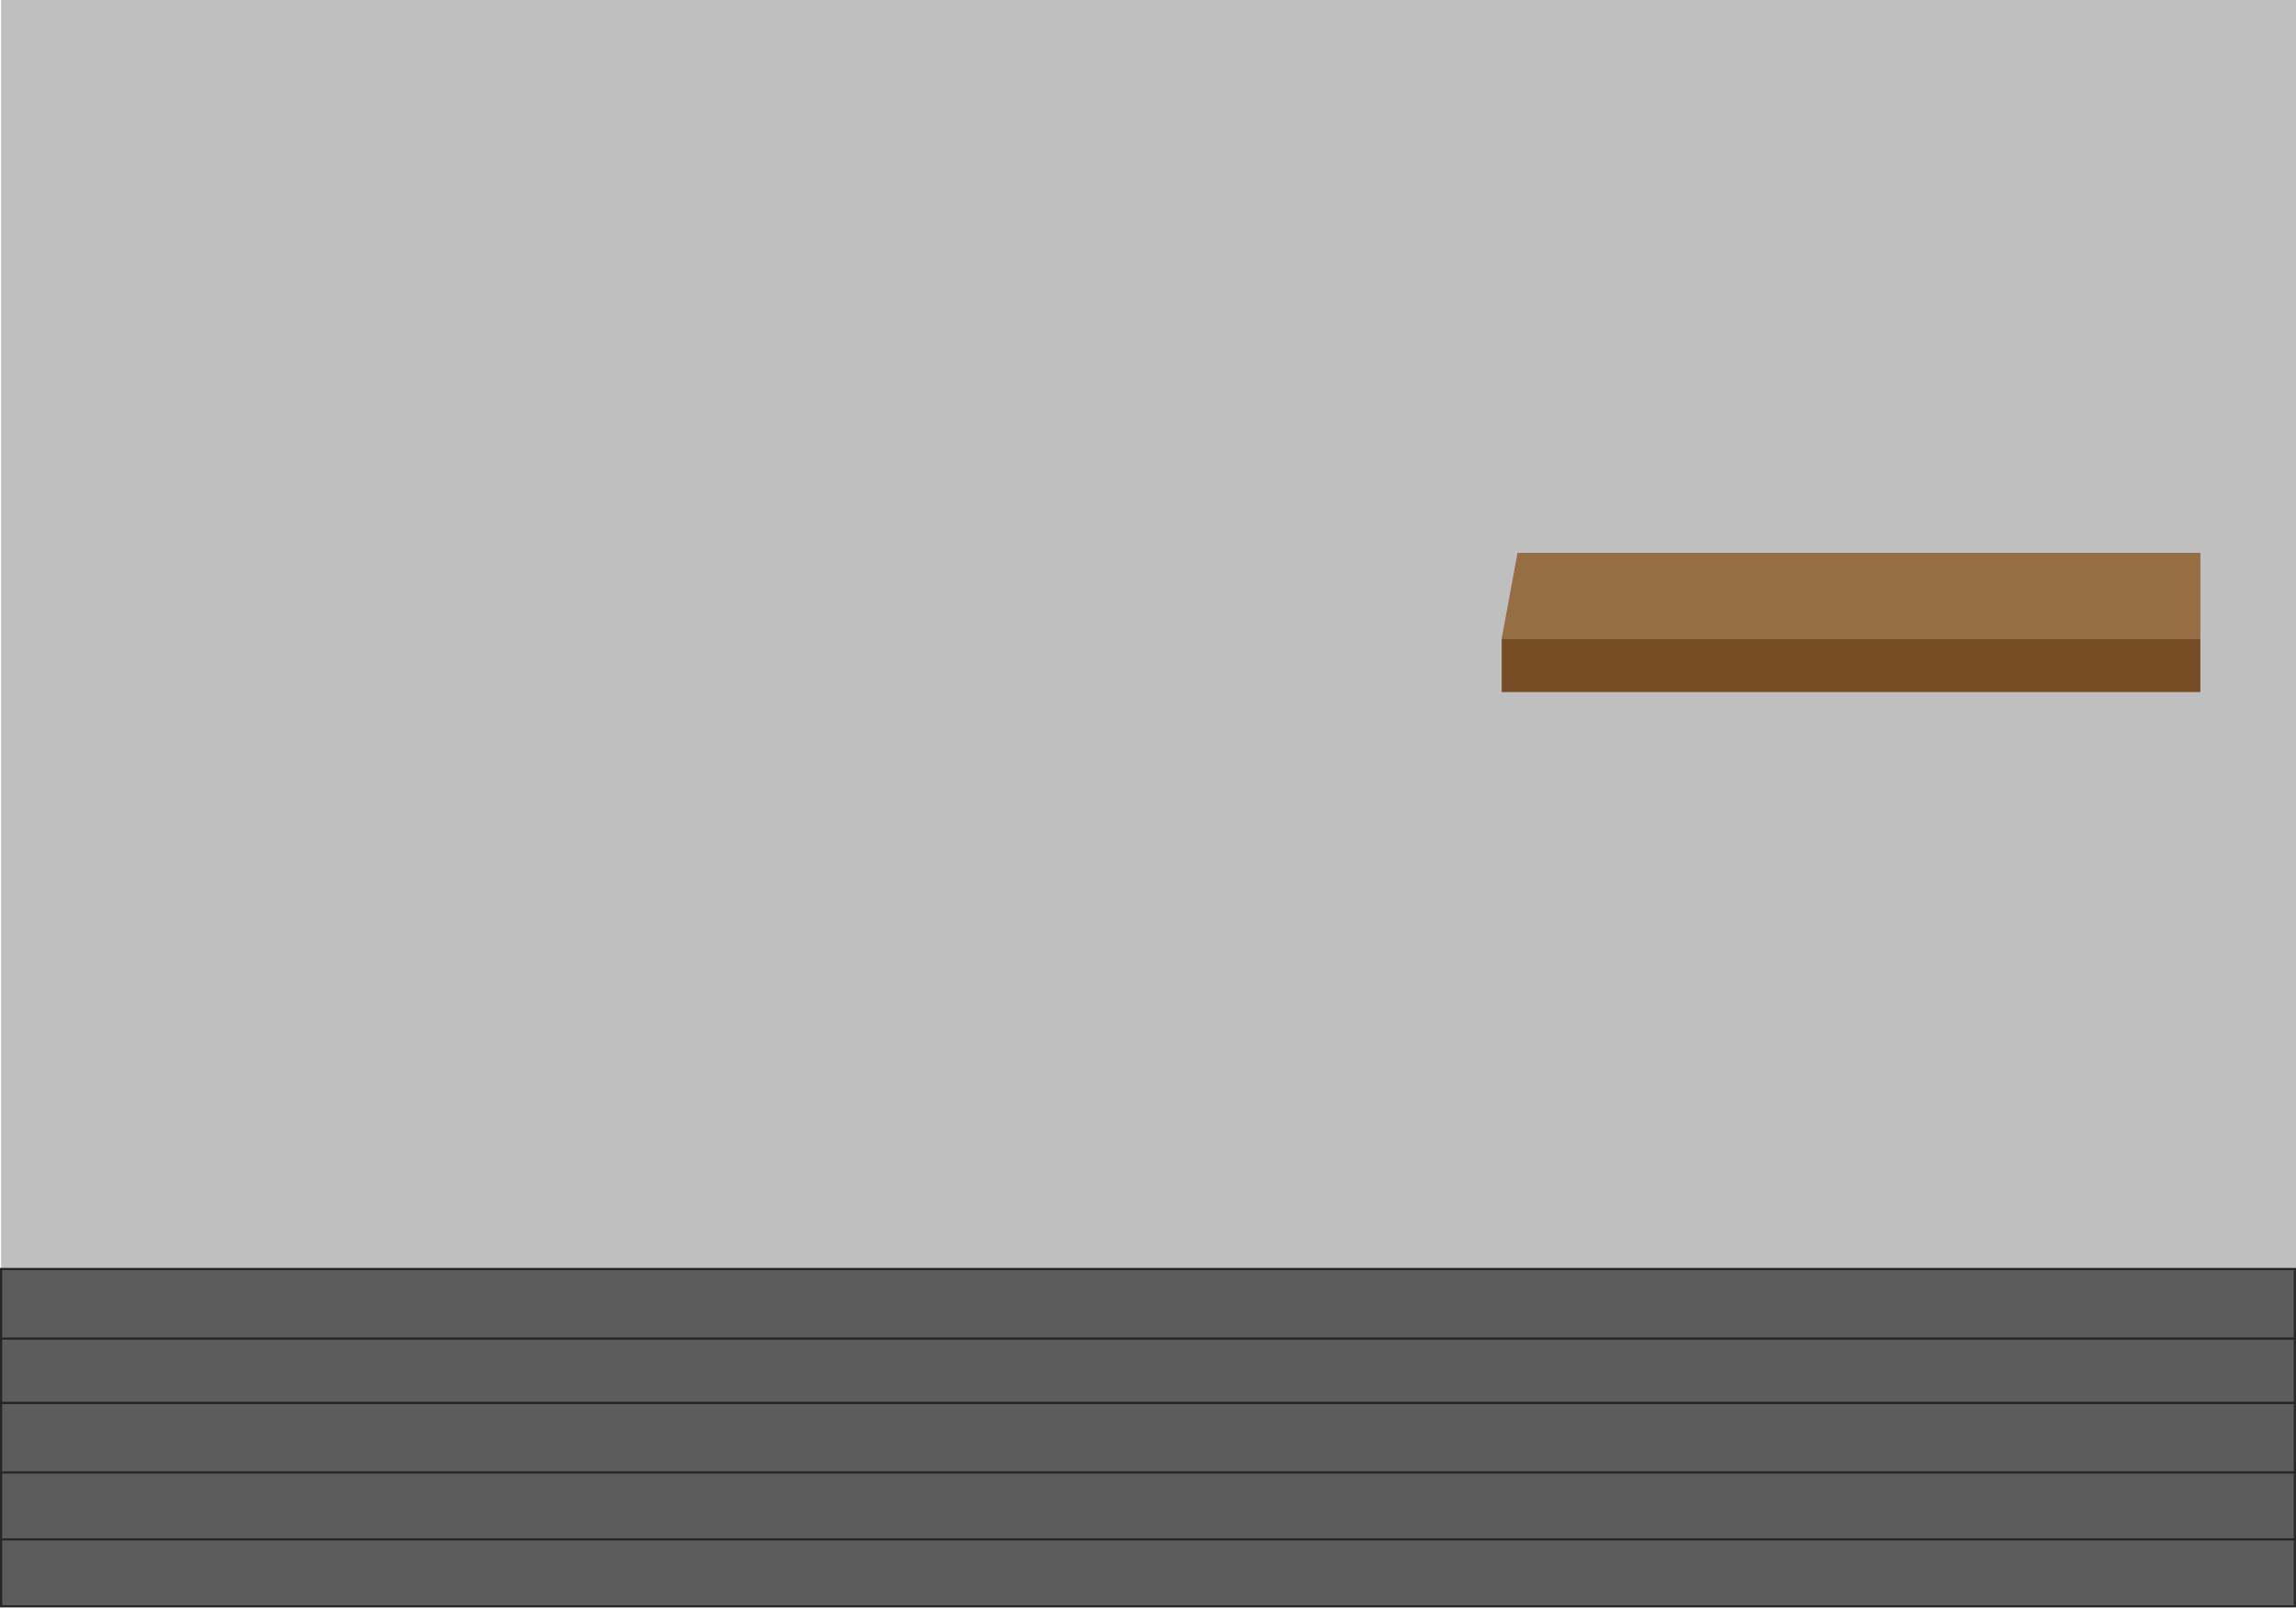
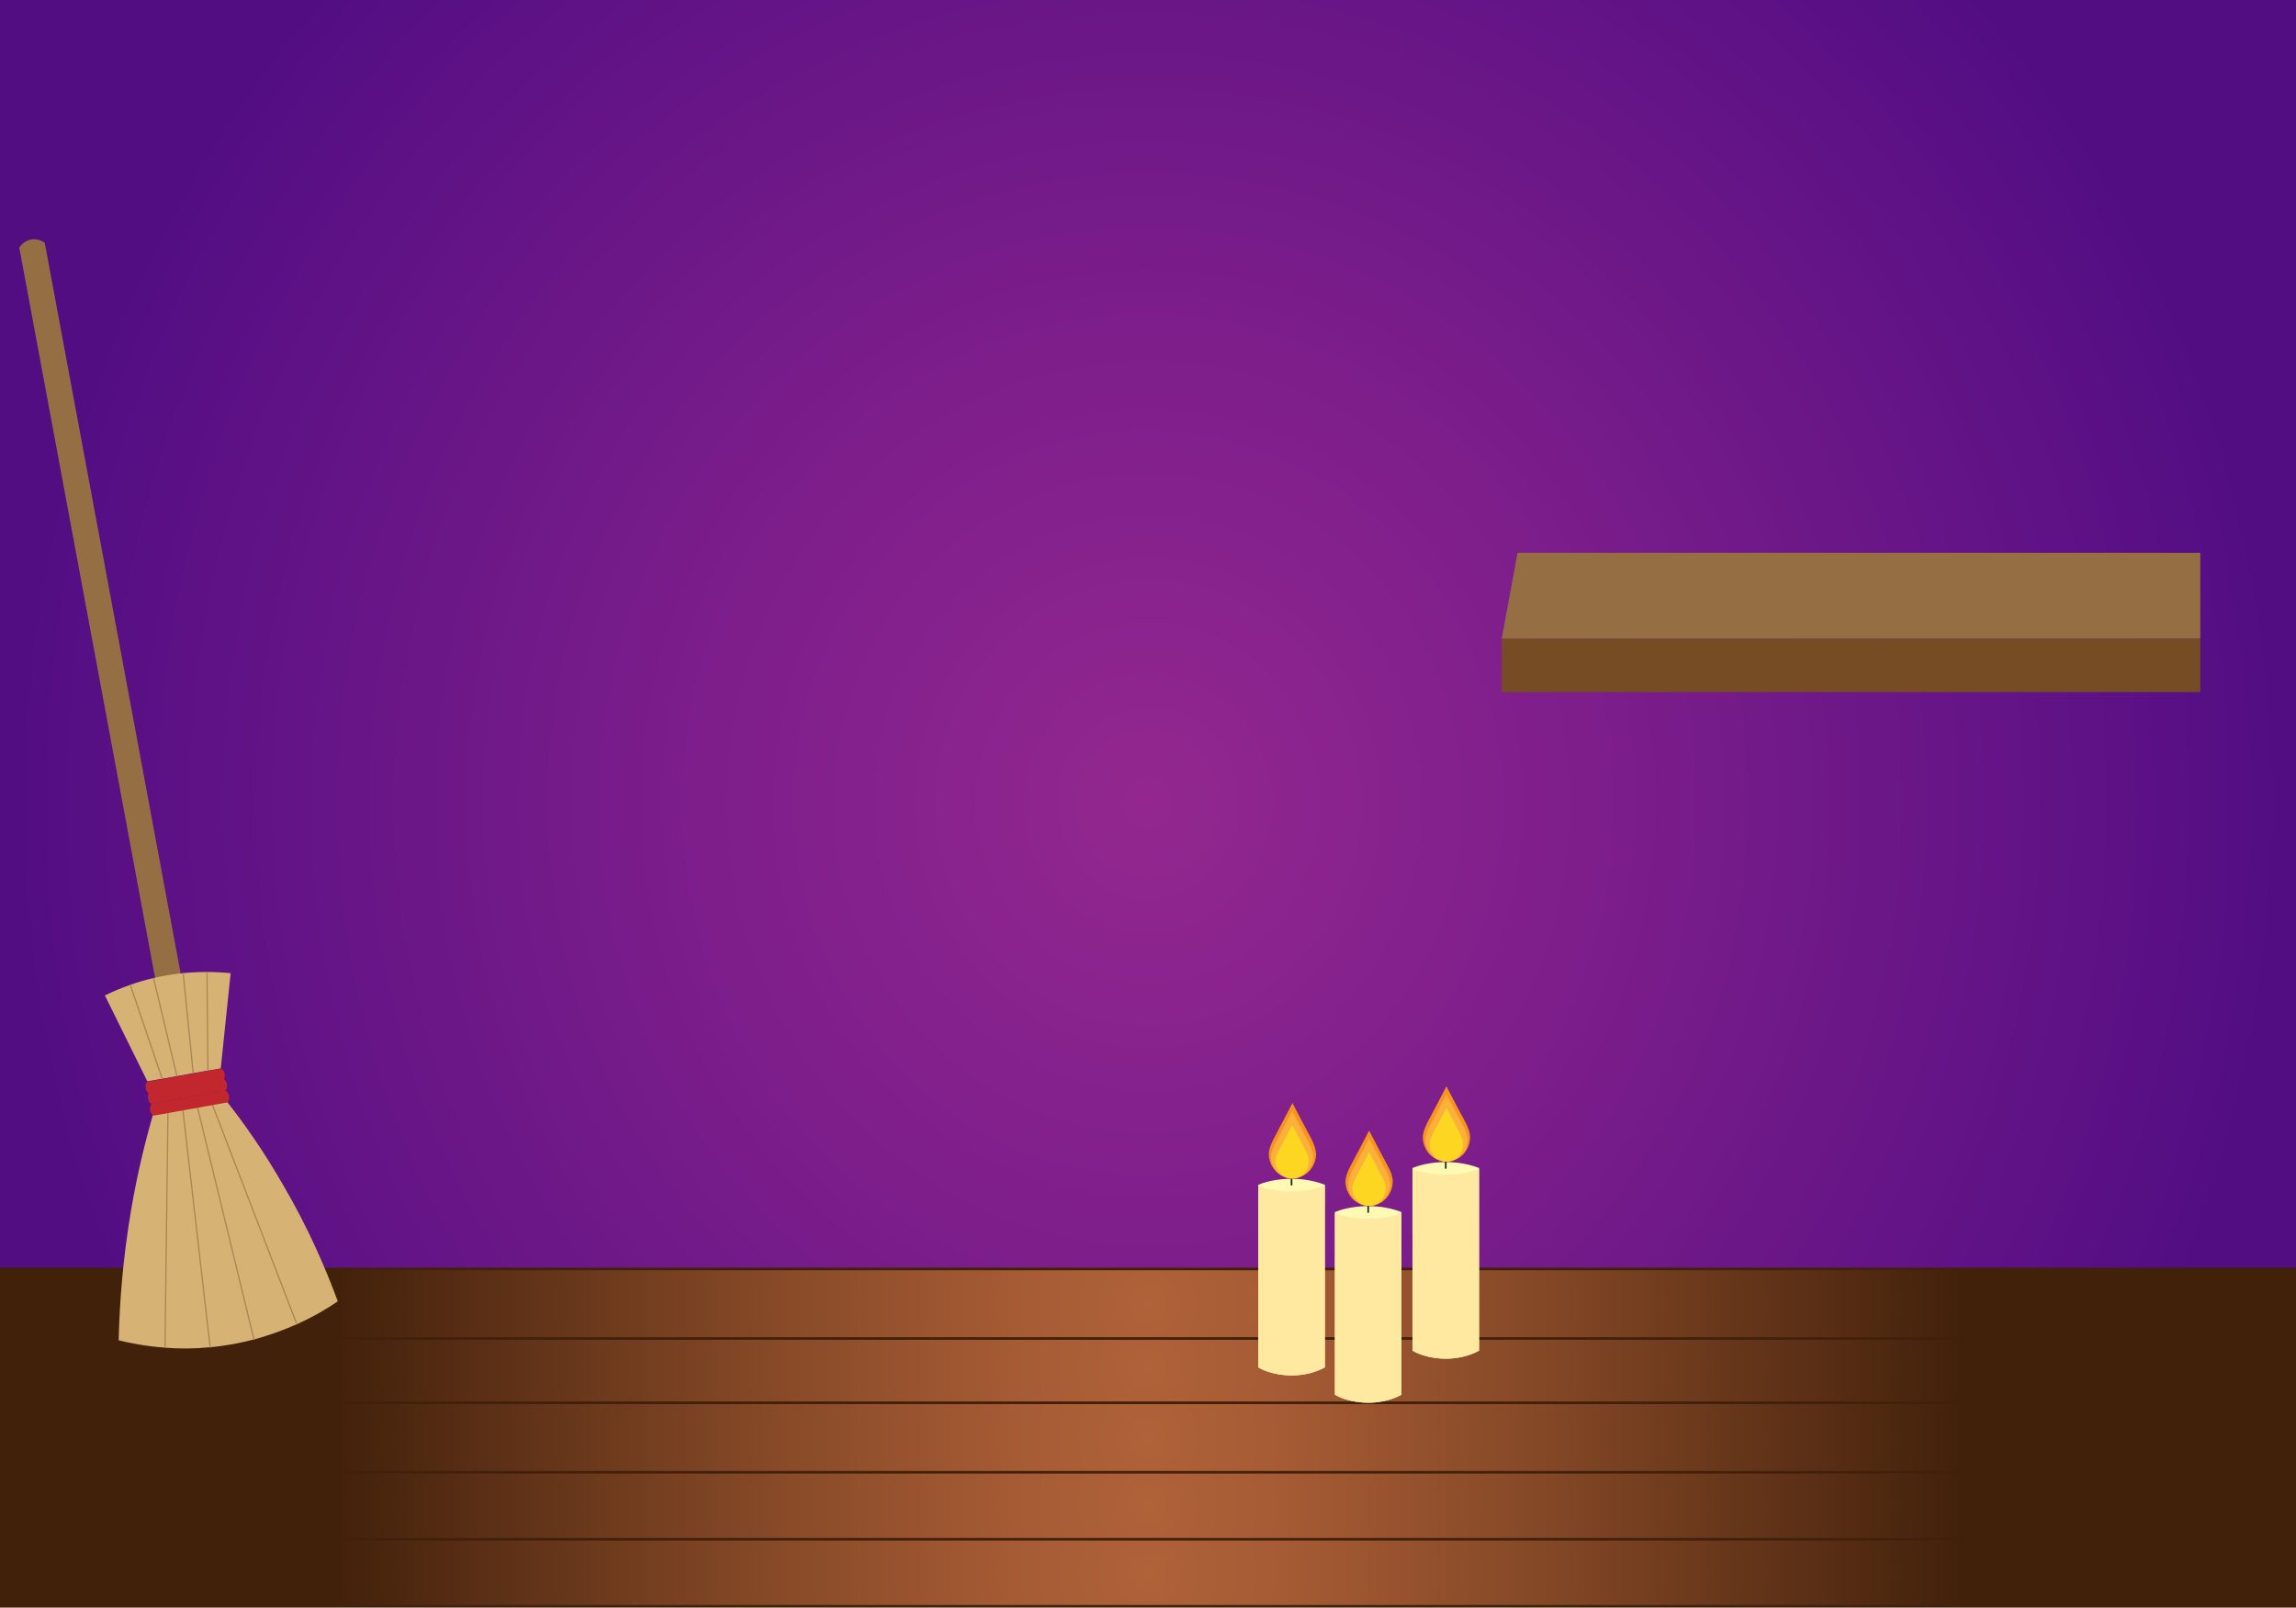
- <svg xmlns="http://www.w3.org/2000/svg" id="Layer_2" data-name="Layer 2" viewBox="0 0 1000.47 700.47">
-   <defs>
-     <style>
-       .cls-1 {
-         fill: #bfbfbf;
-       }
- 
-       .cls-2 {
-         fill: #966e44;
-       }
- 
-       .cls-3 {
-         fill: #754c24;
-       }
- 
-       .cls-4 {
-         fill: #5c5c5c;
-         stroke: #262626;
-         stroke-miterlimit: 10;
-         stroke-width: .95px;
-       }
-     </style>
-   </defs>
-   <g id="Layer_1-2" data-name="Layer 1">
+ <svg xmlns="http://www.w3.org/2000/svg" version="1.1" id="Layer_2_00000057108700822018874200000016591534994223042488_" x="0px" y="0px" viewBox="0 0 1000.5 700.5" style="enable-background:new 0 0 1000.5 700.5;" xml:space="preserve">
+   <style type="text/css">
+ 	.st0{fill:url(#SVGID_1_);}
+ 	
+ 		.st1{fill:url(#SVGID_00000054966063012565780520000002568602299930880128_);stroke:#42210B;stroke-width:1.139;stroke-miterlimit:10;}
+ 	
+ 		.st2{fill:url(#SVGID_00000085240048728248952120000004692637992677946008_);stroke:#42210B;stroke-width:1.139;stroke-miterlimit:10;}
+ 	
+ 		.st3{fill:url(#SVGID_00000055672822045408576250000003385592549175753109_);stroke:#42210B;stroke-width:1.139;stroke-miterlimit:10;}
+ 	
+ 		.st4{fill:url(#SVGID_00000088095434463997881760000013508978713228455326_);stroke:#42210B;stroke-width:1.139;stroke-miterlimit:10;}
+ 	
+ 		.st5{fill:url(#SVGID_00000158018630368644650220000000791811544057913483_);stroke:#42210B;stroke-width:1.139;stroke-miterlimit:10;}
+ 	.st6{fill:#754C24;}
+ 	.st7{fill:#966E44;}
+ 	.st8{fill:#D7B275;}
+ 	.st9{fill:none;stroke:#AD8653;stroke-width:0.562;stroke-miterlimit:10;}
+ 	.st10{fill:#283A51;}
+ 	.st11{fill:#C1272D;}
+ 	.st12{fill:#FFF9B4;}
+ 	.st13{fill:#FFE89F;}
+ 	.st14{fill:none;stroke:#262626;stroke-width:0.726;stroke-miterlimit:10;}
+ 	.st15{fill:#F7931E;}
+ 	.st16{fill:#FBB03B;}
+ 	.st17{fill:#FCD621;}
+ </style>
+   <radialGradient id="SVGID_1_" cx="415.792" cy="1859.991" r="448.356" gradientTransform="matrix(1.1116 0 0 1.1667 38.0556 -1820.051)" gradientUnits="userSpaceOnUse">
+     <stop offset="0" style="stop-color:#93278F" />
+     <stop offset="0.39" style="stop-color:#7D1E8B" />
+     <stop offset="1" style="stop-color:#520D83" />
+   </radialGradient>
+   <polygon class="st0" points="0,0 0,485.1 0,700 1000.5,700 1000.5,0 " />
+   <g>
+     <radialGradient id="SVGID_00000107572495785370450380000001842832252819079821_" cx="415.703" cy="2225.995" r="317.974" gradientTransform="matrix(1.1118 0 0 1.1667 38.0712 -1912.218)" gradientUnits="userSpaceOnUse">
+       <stop offset="0" style="stop-color:#B06239" />
+       <stop offset="0.17" style="stop-color:#A55B34" />
+       <stop offset="0.47" style="stop-color:#864927" />
+       <stop offset="0.86" style="stop-color:#552C13" />
+       <stop offset="1" style="stop-color:#42210B" />
+     </radialGradient>
+     <rect x="0.5" y="669.7" style="fill:url(#SVGID_00000107572495785370450380000001842832252819079821_);stroke:#42210B;stroke-width:1.139;stroke-miterlimit:10;" width="999.5" height="30.3" />
+     <radialGradient id="SVGID_00000018923839290767815600000007720330909028628143_" cx="415.703" cy="2200.967" r="317.974" gradientTransform="matrix(1.1118 0 0 1.1667 38.0712 -1912.218)" gradientUnits="userSpaceOnUse">
+       <stop offset="0" style="stop-color:#B06239" />
+       <stop offset="0.17" style="stop-color:#A55B34" />
+       <stop offset="0.47" style="stop-color:#864927" />
+       <stop offset="0.86" style="stop-color:#552C13" />
+       <stop offset="1" style="stop-color:#42210B" />
+     </radialGradient>
+     <rect x="0.5" y="640.5" style="fill:url(#SVGID_00000018923839290767815600000007720330909028628143_);stroke:#42210B;stroke-width:1.139;stroke-miterlimit:10;" width="999.5" height="30.3" />
+     <radialGradient id="SVGID_00000134935845947835711810000015893491272313157038_" cx="415.703" cy="2175.979" r="317.974" gradientTransform="matrix(1.1118 0 0 1.1667 38.0712 -1912.218)" gradientUnits="userSpaceOnUse">
+       <stop offset="0" style="stop-color:#B06239" />
+       <stop offset="0.17" style="stop-color:#A55B34" />
+       <stop offset="0.47" style="stop-color:#864927" />
+       <stop offset="0.86" style="stop-color:#552C13" />
+       <stop offset="1" style="stop-color:#42210B" />
+     </radialGradient>
+     <rect x="0.5" y="611.3" style="fill:url(#SVGID_00000134935845947835711810000015893491272313157038_);stroke:#42210B;stroke-width:1.139;stroke-miterlimit:10;" width="999.5" height="30.3" />
+     <radialGradient id="SVGID_00000007402918198676328300000006947894182072167575_" cx="415.703" cy="2149.968" r="317.974" gradientTransform="matrix(1.1118 0 0 1.1667 38.0712 -1912.218)" gradientUnits="userSpaceOnUse">
+       <stop offset="0" style="stop-color:#B06239" />
+       <stop offset="0.17" style="stop-color:#A55B34" />
+       <stop offset="0.47" style="stop-color:#864927" />
+       <stop offset="0.86" style="stop-color:#552C13" />
+       <stop offset="1" style="stop-color:#42210B" />
+     </radialGradient>
+     <rect x="0.5" y="581" style="fill:url(#SVGID_00000007402918198676328300000006947894182072167575_);stroke:#42210B;stroke-width:1.139;stroke-miterlimit:10;" width="999.5" height="30.3" />
+     <radialGradient id="SVGID_00000032608261482542471030000011026644553025535653_" cx="415.703" cy="2125.969" r="317.974" gradientTransform="matrix(1.1118 0 0 1.1667 38.0712 -1912.218)" gradientUnits="userSpaceOnUse">
+       <stop offset="0" style="stop-color:#B06239" />
+       <stop offset="0.17" style="stop-color:#A55B34" />
+       <stop offset="0.47" style="stop-color:#864927" />
+       <stop offset="0.86" style="stop-color:#552C13" />
+       <stop offset="1" style="stop-color:#42210B" />
+     </radialGradient>
+     <rect x="0.5" y="553" style="fill:url(#SVGID_00000032608261482542471030000011026644553025535653_);stroke:#42210B;stroke-width:1.139;stroke-miterlimit:10;" width="999.5" height="30.3" />
+   </g>
+   <g id="Layer_1-2">
    <g>
      <g>
-         <polygon class="cls-1" points=".47 0 .47 485.06 .47 700 1000.47 700 1000.47 0 .47 0" />
-         <rect class="cls-4" x=".47" y="669.67" width="999.5" height="30.33" />
-         <rect class="cls-4" x=".47" y="640.5" width="999.5" height="30.33" />
-         <rect class="cls-4" x=".47" y="611.33" width="999.5" height="30.33" />
-         <rect class="cls-4" x=".47" y="581" width="999.5" height="30.33" />
-         <rect class="cls-4" x=".47" y="553" width="999.5" height="30.33" />
-       </g>
-       <g>
-         <rect class="cls-3" x="654.36" y="278.25" width="304.44" height="23.33" />
-         <polygon class="cls-2" points="958.81 278.25 654.36 278.25 661.26 240.92 958.81 240.92 958.81 278.25" />
+         <rect x="654.4" y="278.3" class="st6" width="304.4" height="23.3" />
+         <polygon class="st7" points="958.8,278.3 654.4,278.3 661.3,240.9 958.8,240.9    " />
      </g>
    </g>
  </g>
+   <g>
+     <path class="st7" d="M74.4,462.8l-66-354.9c0.3-0.4,1.8-2.8,4.9-3.5c3.3-0.7,5.8,1.1,6.2,1.4c22,118.3,44,236.6,66,354.9   L74.4,462.8z" />
+     <path class="st8" d="M147.2,567.1c-4.2,2.9-10.3,6.6-17.9,10c-5.4,2.4-11.6,4.7-18.5,6.6c-2.8,0.7-5.8,1.4-8.9,2   c-3.5,0.6-6.9,1.1-10.2,1.4c-7.2,0.7-13.8,0.7-19.7,0.2c-8.4-0.6-15.4-2-20.3-3.2c0.4-16.8,1.9-36.1,5.5-57.2   c2.7-15.7,6.1-29.6,9.6-41.6c2.1-0.4,4.3-0.8,6.4-1.2c2.1-0.4,4.2-0.8,6.3-1.1c2.1-0.4,4.3-0.8,6.4-1.1c2.1-0.4,4.2-0.8,6.4-1.1   c2.1-0.4,4.2-0.7,6.3-1.1c7.8,9.9,16.5,22.2,25,37.1C134.3,535.1,141.8,552.5,147.2,567.1z" />
+     <line class="st9" x1="73.2" y1="484.2" x2="71.9" y2="586.9" />
+     <line class="st9" x1="79.6" y1="483" x2="91.6" y2="587.3" />
+     <line class="st9" x1="85.9" y1="481.9" x2="110.7" y2="583.9" />
+     <line class="st9" x1="92.3" y1="480.8" x2="129.2" y2="576.7" />
+     <path class="st8" d="M96.2,465.6l-6.4,1.1l-6.4,1.1L77,469l-6.4,1.1l-6.4,1.1l-18.5-37.4c3.1-1.5,6.9-3.2,11.3-4.7   c3.1-1.1,6.4-2.1,10-2.9c1.5-0.4,3.2-0.7,4.8-1c2.1-0.4,4.2-0.7,6.1-0.9c4-0.5,7.7-0.7,11.2-0.7c4.3-0.1,8.1,0.2,11.4,0.5   C99.1,437.9,97.6,451.8,96.2,465.6z" />
+     <line class="st9" x1="56.8" y1="429.3" x2="70.7" y2="470.2" />
+     <path class="st9" d="M77.1,469l-10.2-42.8" />
+     <line class="st9" x1="79.8" y1="423.9" x2="84.2" y2="467.7" />
+     <line class="st9" x1="90.2" y1="423.5" x2="90.6" y2="466.7" />
+     <path class="st10" d="M34.7,113.5" />
+     <path class="st11" d="M97.3,470.8L65,476.6c-0.3-0.2-1.1-0.8-1.4-1.9c-0.5-1.7,0.4-3.1,0.5-3.3c10.8-1.9,21.5-3.8,32.3-5.8   c0.2,0.1,1.5,1.2,1.6,2.9C98,469.7,97.5,470.5,97.3,470.8z" />
+     <path class="st11" d="M98.2,475.3L66,481.1c-0.3-0.2-1.1-0.8-1.4-1.9c-0.5-1.7,0.4-3.1,0.5-3.3c10.8-1.9,21.5-3.8,32.3-5.8   c0.2,0.1,1.5,1.2,1.6,2.9C99,474.2,98.4,475,98.2,475.3z" />
+     <path class="st11" d="M99.2,480.4l-32.3,5.8c-0.3-0.2-1.1-0.8-1.4-1.9c-0.5-1.7,0.4-3.1,0.5-3.3c10.8-1.9,21.5-3.8,32.3-5.8   c0.2,0.1,1.5,1.2,1.6,2.9C99.9,479.3,99.4,480.1,99.2,480.4z" />
+   </g>
+   <g>
+     <path class="st12" d="M577.3,595.9c-1.1,0.6-6.3,3.5-14.5,3.5c-1.5,0-8.6-0.1-14.5-3.5c0-26.5,0-53.1,0-79.6   c1.9-0.8,7.2-2.6,14.5-2.6c2.3,0,8.4,0.2,14.5,2.6C577.3,542.8,577.3,569.3,577.3,595.9z" />
+     <path class="st13" d="M577.3,595.9c-1.1,0.6-6.3,3.5-14.5,3.5c-1.5,0-8.6-0.1-14.5-3.5c0-26.5,0-52.8,0-79.3   c0.4,0.4,5.5,2.6,14.5,2.6s14.1-2.2,14.5-2.6C577.3,543.1,577.3,569.4,577.3,595.9z" />
+     <line class="st14" x1="562.8" y1="516.6" x2="562.8" y2="512.2" />
+     <path class="st15" d="M571.7,496.8l-3.9-7.3l-4.6-8.8l-4.6,8.8l-3.7,7c-1.5,2.9-2,5-2,6.3c0,5.9,4.6,10.7,10.3,10.7   s10.3-4.8,10.3-10.7C573.4,501,572.6,498.8,571.7,496.8z" />
+     <path class="st16" d="M563.1,513.6c-5.1,0-9.2-4.3-9.2-9.6c0-0.7,0.2-2.5,1.9-5.8l7.3-13.9l7.5,14.2c1.1,2.3,1.7,4.1,1.7,5.5   C572.4,509.2,568.2,513.6,563.1,513.6z" />
+     <path class="st17" d="M563.1,513.6c-4,0-7.3-3.4-7.3-7.7c0-0.3,0.1-1.9,1.7-5l5.6-10.7l5.8,11c1,1.9,1.4,3.5,1.4,4.6   C570.4,510.1,567.2,513.6,563.1,513.6z" />
+     <path class="st12" d="M610.7,607.8c-1.1,0.6-6.3,3.5-14.5,3.5c-1.5,0-8.6-0.1-14.5-3.5c0-26.5,0-53.1,0-79.6   c1.9-0.8,7.2-2.6,14.5-2.6c2.3,0,8.4,0.2,14.5,2.6C610.7,554.8,610.7,581.3,610.7,607.8z" />
+     <path class="st13" d="M610.7,607.8c-1.1,0.6-6.3,3.5-14.5,3.5c-1.5,0-8.6-0.1-14.5-3.5c0-26.5,0-52.8,0-79.3   c0.4,0.4,5.5,2.6,14.5,2.6s14.1-2.2,14.5-2.6C610.7,555,610.7,581.3,610.7,607.8z" />
+     <line class="st14" x1="596.2" y1="528.5" x2="596.2" y2="524.2" />
+     <path class="st15" d="M605.1,508.8l-3.9-7.3l-4.6-8.8l-4.6,8.8l-3.7,7c-1.5,2.9-2,5-2,6.3c0,5.9,4.6,10.7,10.3,10.7   s10.3-4.8,10.3-10.7C606.9,512.9,606.1,510.8,605.1,508.8z" />
+     <path class="st16" d="M596.6,525.5c-5.1,0-9.2-4.3-9.2-9.6c0-0.7,0.2-2.5,1.9-5.8l7.3-13.9l7.5,14.2c1.1,2.3,1.7,4.1,1.7,5.5   C605.8,521.2,601.6,525.5,596.6,525.5z" />
+     <path class="st17" d="M596.6,525.5c-4,0-7.3-3.4-7.3-7.7c0-0.3,0.1-1.9,1.7-5l5.6-10.7l5.8,11c1,1.9,1.4,3.5,1.4,4.6   C603.8,522.1,600.6,525.5,596.6,525.5z" />
+     <path class="st12" d="M644.5,588.6c-1.1,0.6-6.3,3.5-14.5,3.5c-1.5,0-8.6-0.1-14.5-3.5c0-26.5,0-53.1,0-79.6   c1.9-0.8,7.2-2.6,14.5-2.6c2.3,0,8.4,0.2,14.5,2.6C644.5,535.5,644.5,562,644.5,588.6z" />
+     <path class="st13" d="M644.5,588.6c-1.1,0.6-6.3,3.5-14.5,3.5c-1.5,0-8.6-0.1-14.5-3.5c0-26.5,0-52.8,0-79.3   c0.4,0.4,5.5,2.6,14.5,2.6s14.1-2.2,14.5-2.6C644.5,535.8,644.5,562.1,644.5,588.6z" />
+     <line class="st14" x1="630" y1="509.3" x2="630" y2="504.9" />
+     <path class="st15" d="M638.8,489.5l-3.9-7.3l-4.6-8.8l-4.6,8.8l-3.7,7c-1.5,2.9-2,5-2,6.3c0,5.9,4.6,10.7,10.3,10.7   s10.3-4.8,10.3-10.7C640.6,493.7,639.8,491.5,638.8,489.5z" />
+     <path class="st16" d="M630.3,506.2c-5.1,0-9.2-4.3-9.2-9.6c0-0.7,0.2-2.5,1.9-5.8l7.3-13.9l7.5,14.2c1.1,2.3,1.7,4.1,1.7,5.5   C639.5,501.9,635.4,506.2,630.3,506.2z" />
+     <path class="st17" d="M630.3,506.2c-4,0-7.3-3.4-7.3-7.7c0-0.3,0.1-1.9,1.7-5l5.6-10.7l5.8,11c1,1.9,1.4,3.5,1.4,4.6   C637.6,502.8,634.3,506.2,630.3,506.2z" />
+   </g>
</svg>
